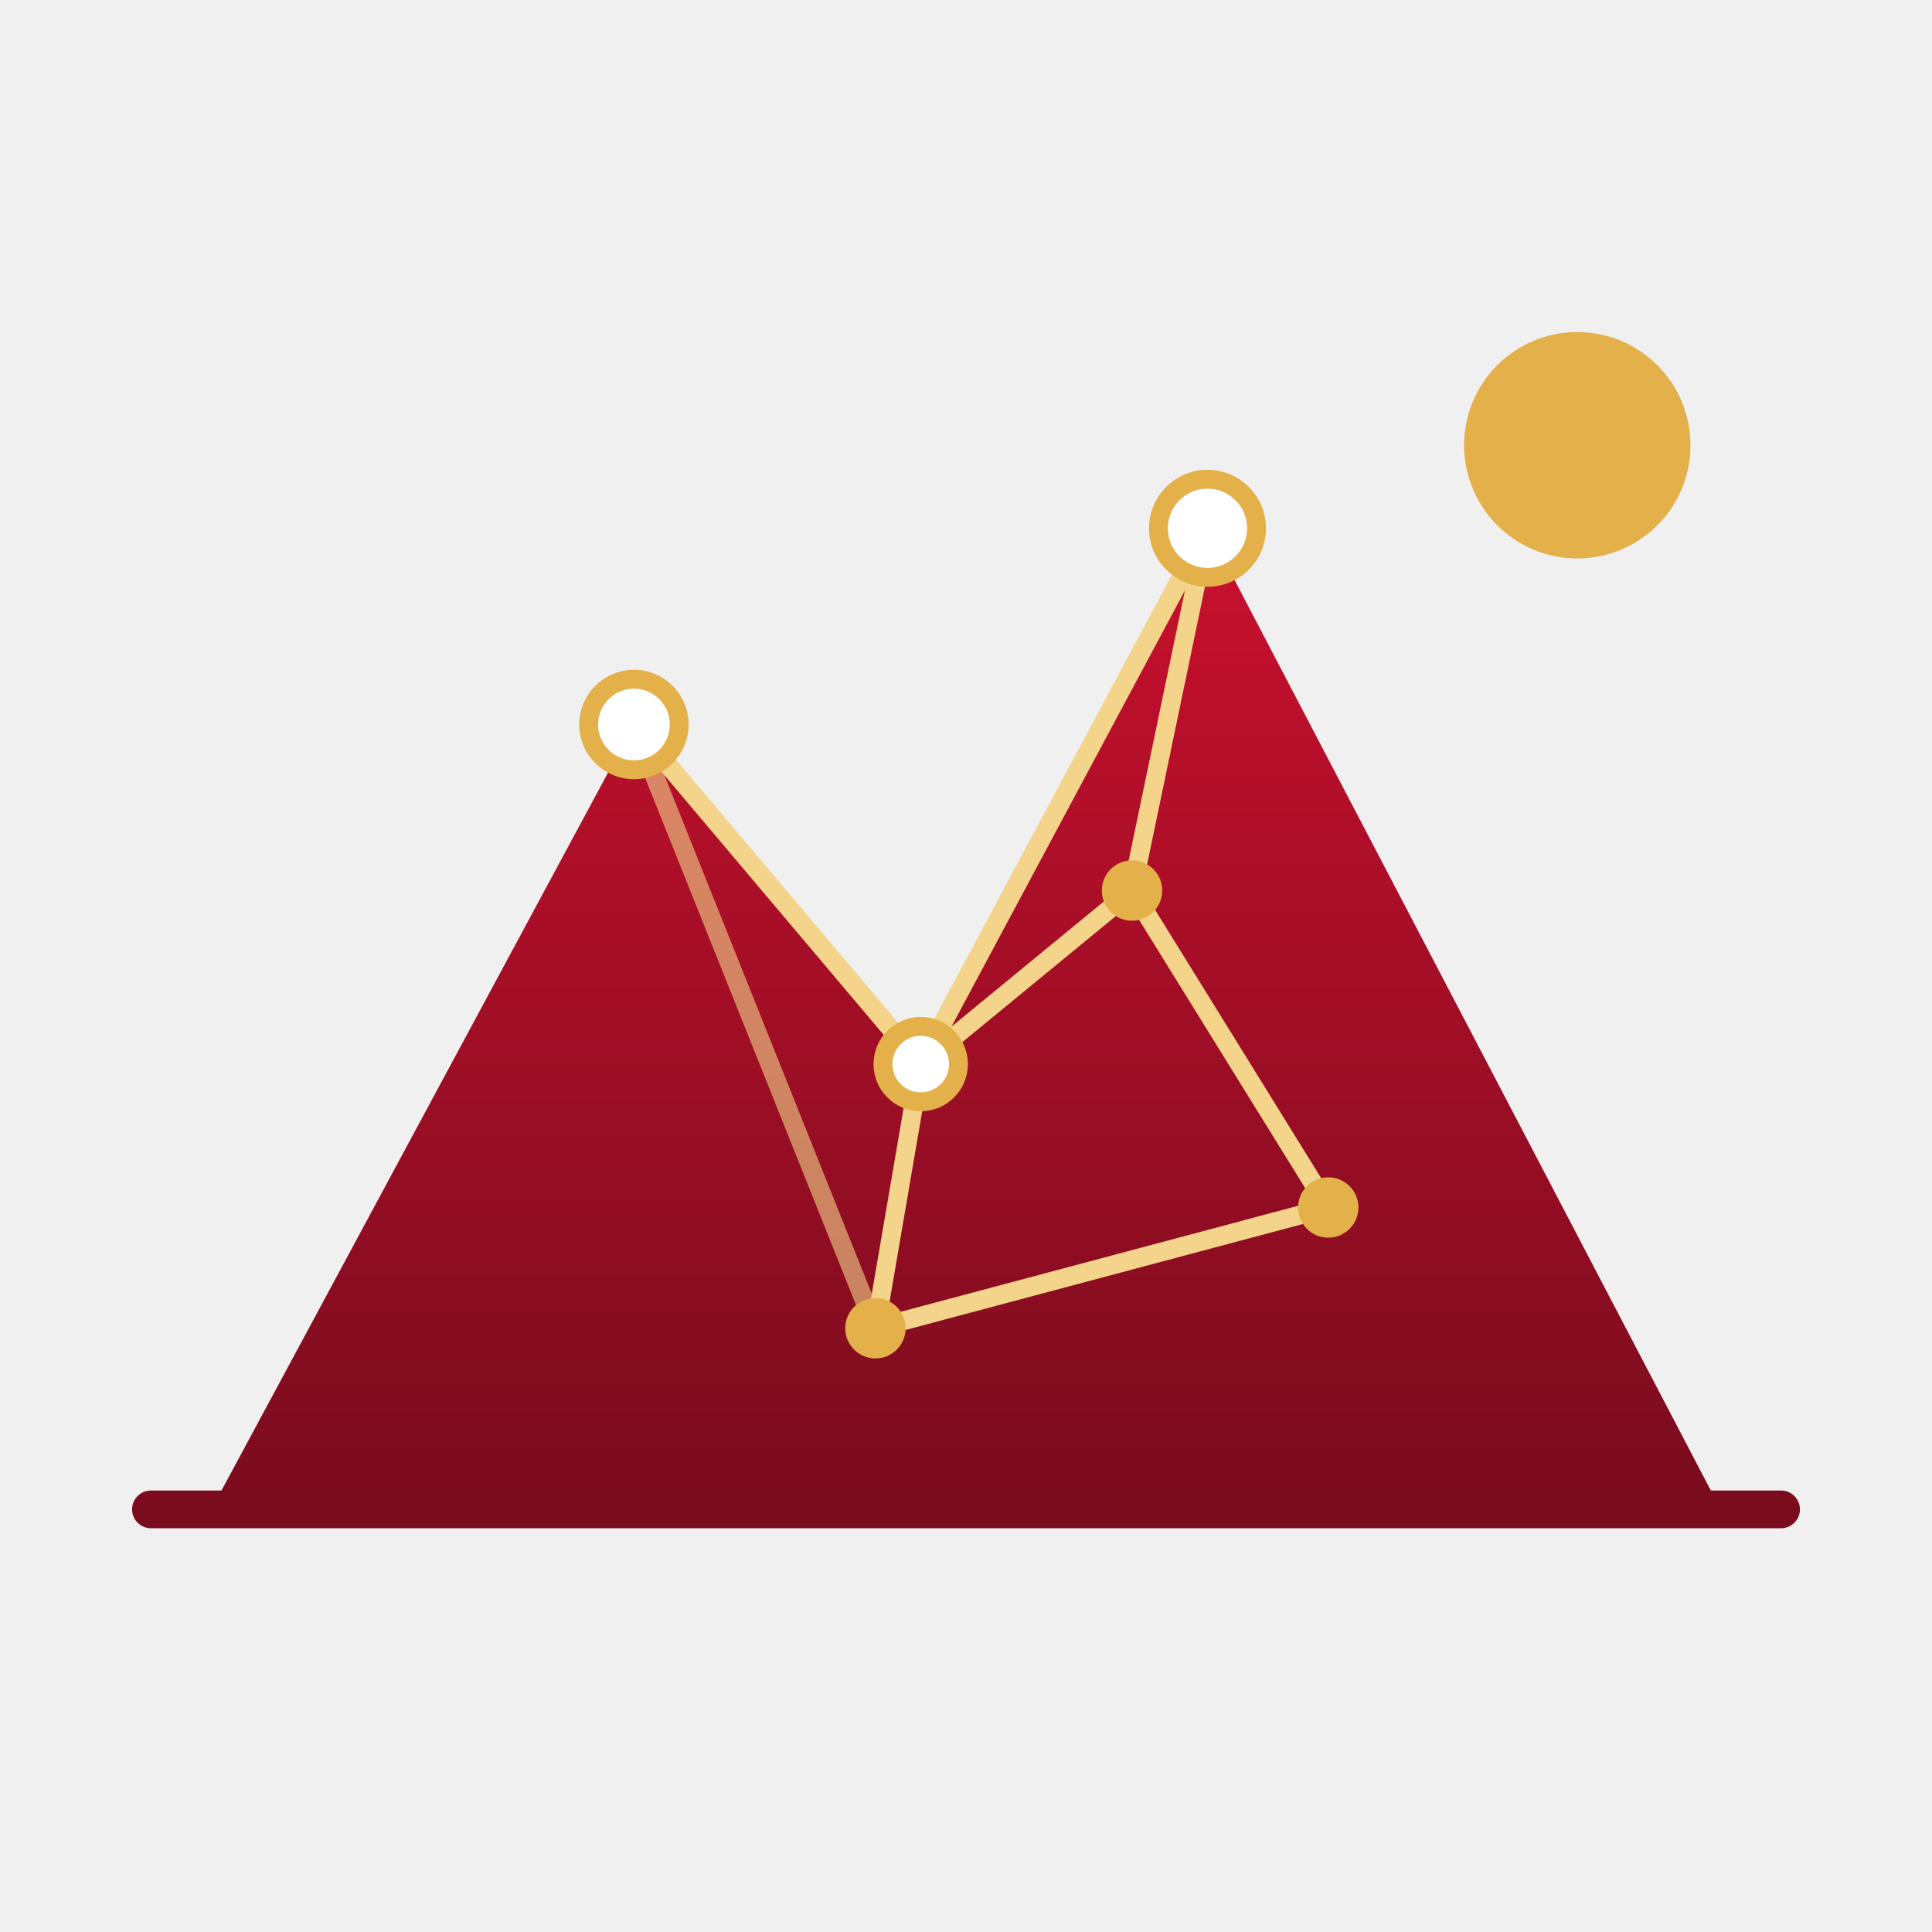
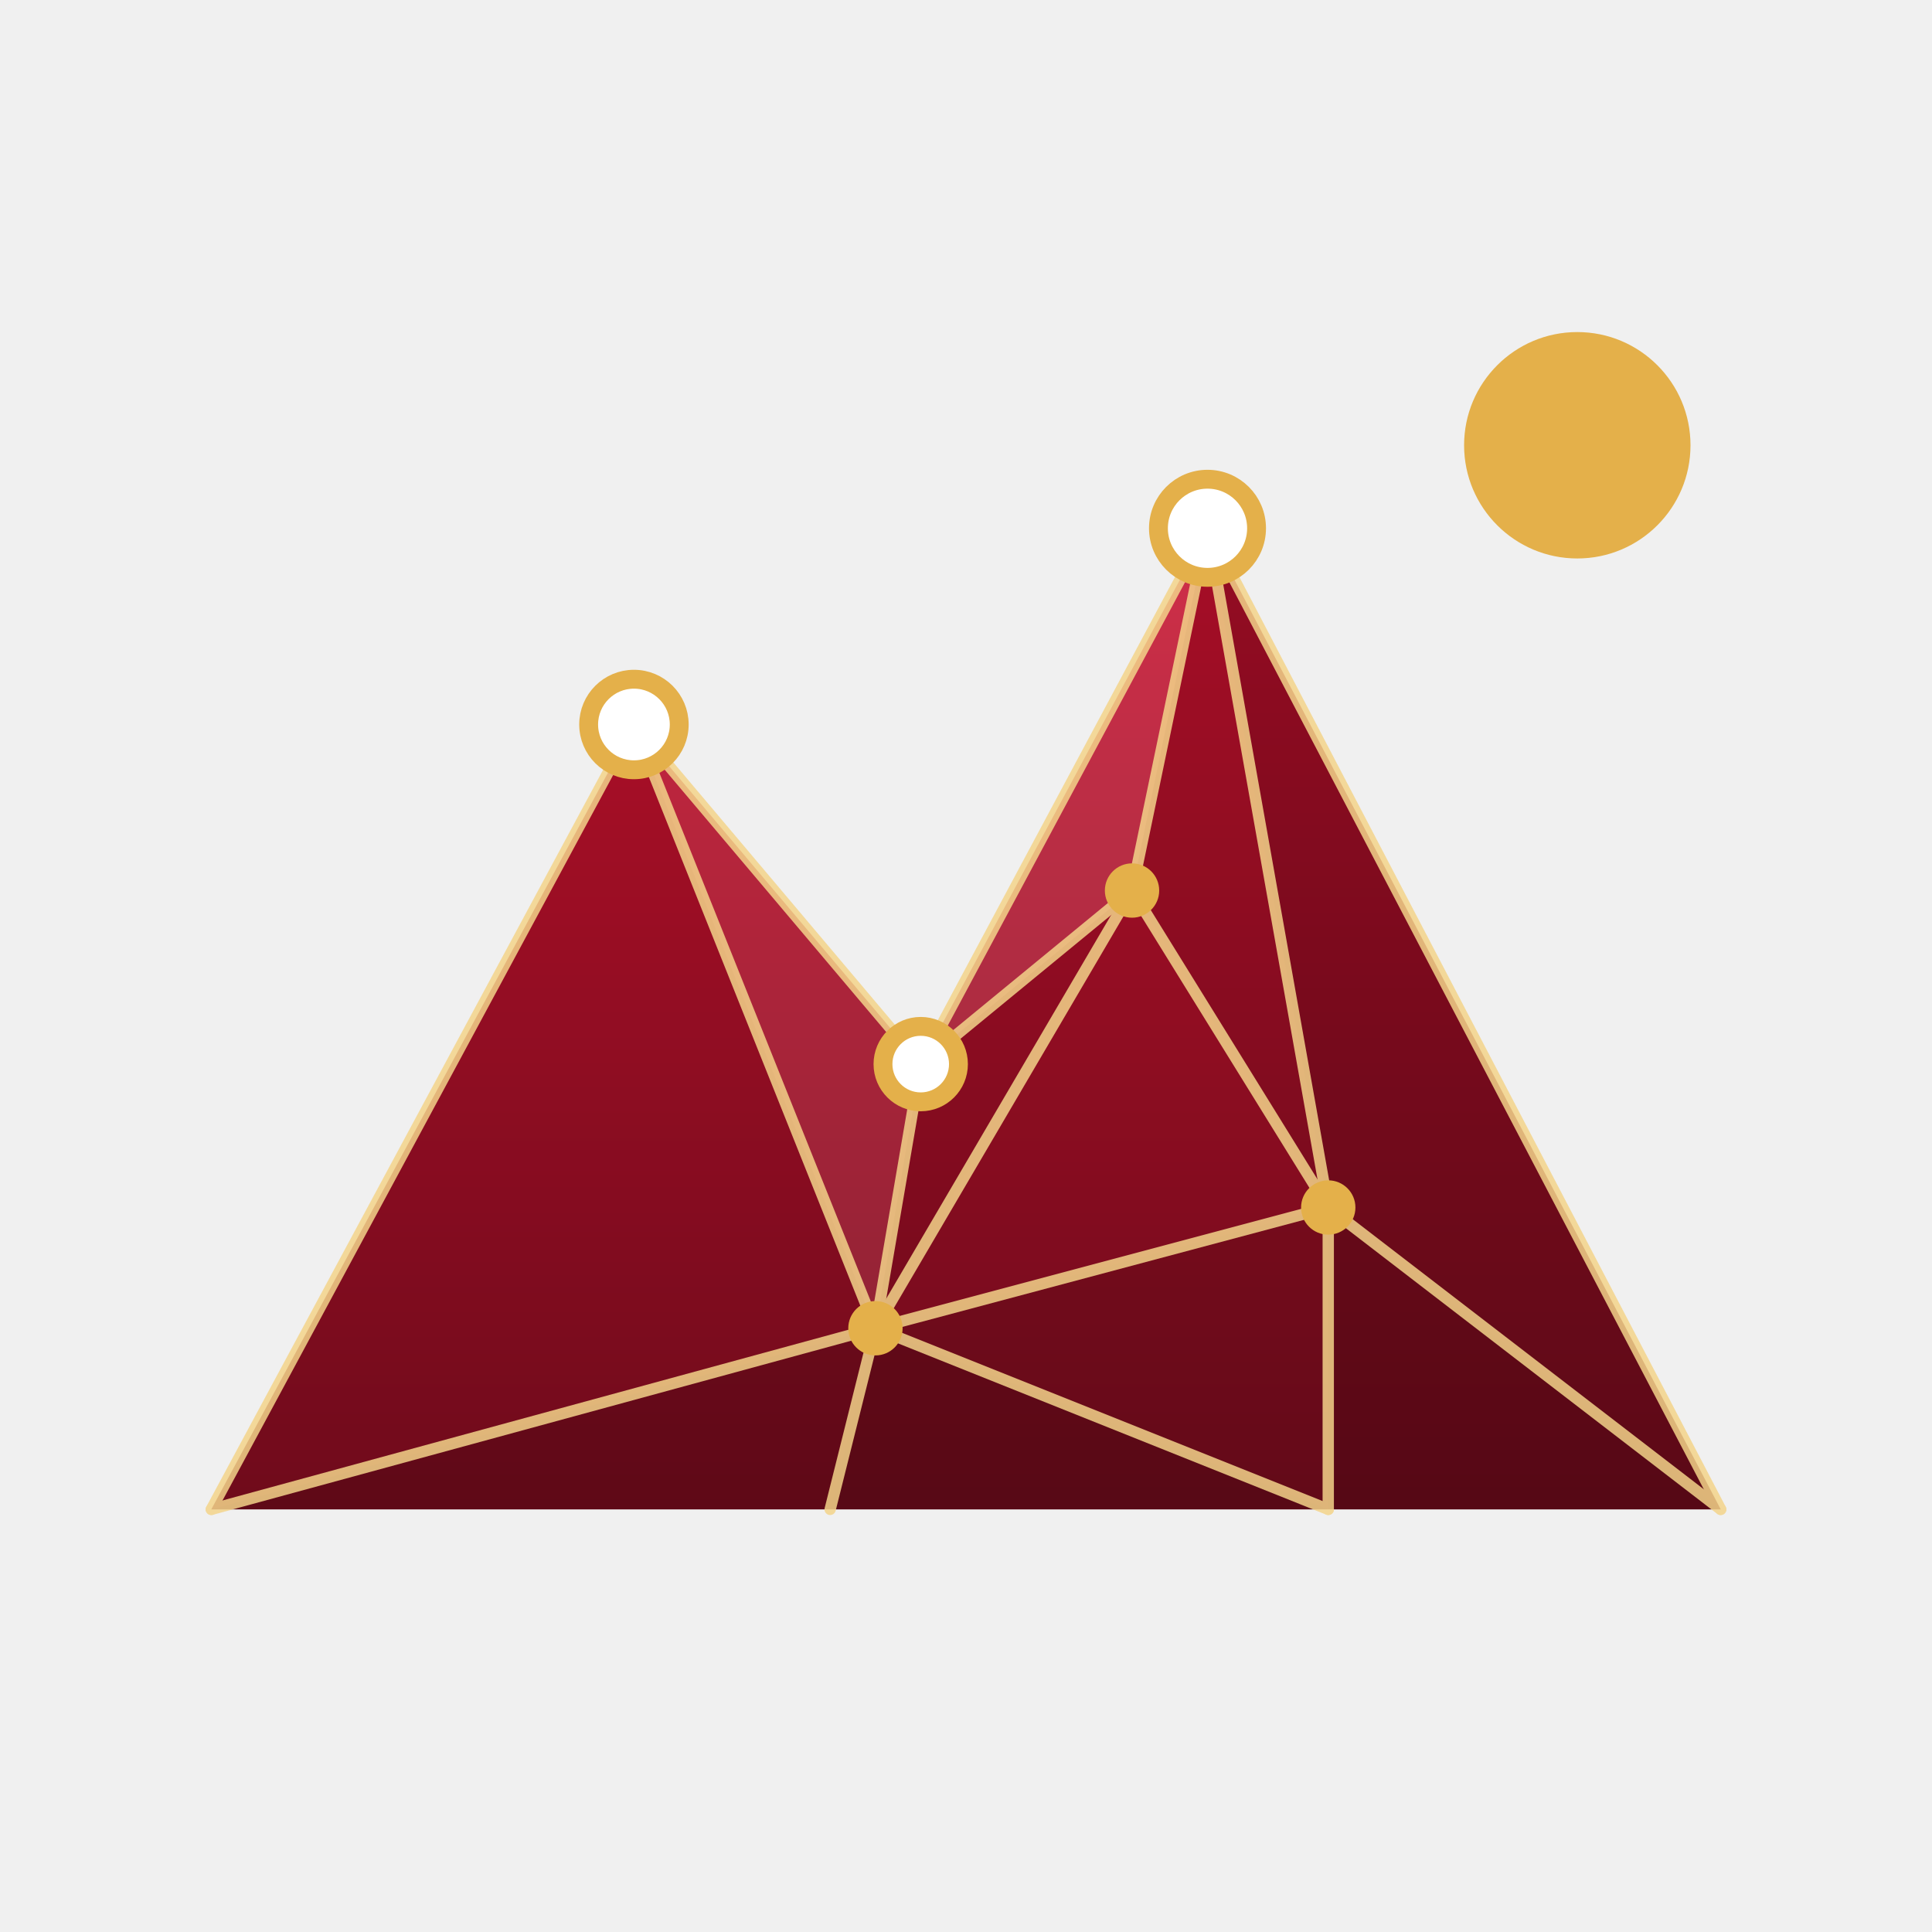
<svg xmlns="http://www.w3.org/2000/svg" viewBox="0 0 512 512" width="512" height="512" role="img" aria-label="MFU-ARIC logo mark">
  <defs>
    <linearGradient id="range" x1="0" y1="0" x2="0" y2="1">
      <stop offset="0" stop-color="#C8102E" />
      <stop offset="1" stop-color="#7A0C1E" />
    </linearGradient>
  </defs>
  <circle cx="418" cy="118" r="30" fill="#E4B04A" />
  <path d="M56 400 L168 192 L244 282 L320 140 L456 400 Z" fill="url(#range)" />
-   <g stroke="#F3D48A" stroke-width="5" stroke-linecap="round" fill="none">
-     <path d="M168 192 L244 282 L320 140" />
-     <path d="M320 140 L300 236 L244 282" />
+   <g>
+     <path d="M56 400 L168 192 L232 352 Z" fill="#000000" fill-opacity="0.09" />
+     <path d="M56 400 L232 352 L220 400 Z" fill="#000000" fill-opacity="0.225" />
+     <path d="M168 192 L244 282 L232 352 Z" fill="#FFFFFF" fill-opacity="0.09" />
+     <path d="M244 282 L300 236 L232 352 Z" fill="#000000" fill-opacity="0.135" />
+     <path d="M244 282 L320 140 L300 236 Z" fill="#FFFFFF" fill-opacity="0.125" />
+     <path d="M320 140 L352 320 L300 236 Z" fill="#000000" fill-opacity="0.165" />
+     <path d="M320 140 L456 400 L352 320 Z" fill="#000000" fill-opacity="0.255" />
+     <path d="M300 236 L352 320 L232 352 Z" fill="#000000" fill-opacity="0.105" />
+     <path d="M232 352 L352 320 L352 400 Z" fill="#000000" fill-opacity="0.195" />
+     <path d="M232 352 L352 400 L220 400 Z" fill="#000000" fill-opacity="0.285" />
+     <path d="M352 320 L456 400 L352 400 Z" fill="#000000" fill-opacity="0.3" />
+   </g>
+   <g stroke="#F3D48A" stroke-width="3" stroke-linecap="round" fill="none" opacity="0.85">
+     <path d="M56 400 L168 192" />
+     <path d="M168 192 L232 352" />
+     <path d="M56 400 L232 352" />
+     <path d="M220 400 L232 352" />
+     <path d="M168 192 L244 282" />
+     <path d="M232 352 L244 282" />
+     <path d="M244 282 L300 236" />
+     <path d="M232 352 L300 236" />
+     <path d="M244 282 L320 140" />
+     <path d="M300 236 L320 140" />
+     <path d="M320 140 L352 320" />
    <path d="M300 236 L352 320" />
-     <path d="M244 282 L232 352 L352 320" />
-     <path d="M168 192 L232 352" opacity="0.6" />
+     <path d="M320 140 L456 400" />
+     <path d="M352 320 L456 400" />
+     <path d="M232 352 L352 320" />
+     <path d="M352 320 L352 400" />
+     <path d="M232 352 L352 400" />
  </g>
  <g fill="#E4B04A">
-     <circle cx="300" cy="236" r="8" />
-     <circle cx="232" cy="352" r="8" />
-     <circle cx="352" cy="320" r="8" />
+     <circle cx="300" cy="236" r="7.2" />
+     <circle cx="232" cy="352" r="7.2" />
+     <circle cx="352" cy="320" r="7.2" />
  </g>
  <g fill="#FFFFFF" stroke="#E4B04A" stroke-width="5">
    <circle cx="168" cy="192" r="12" />
    <circle cx="244" cy="282" r="10" />
    <circle cx="320" cy="140" r="13" />
  </g>
-   <path d="M40 400 H472" stroke="#7A0C1E" stroke-width="10" stroke-linecap="round" />
</svg>
